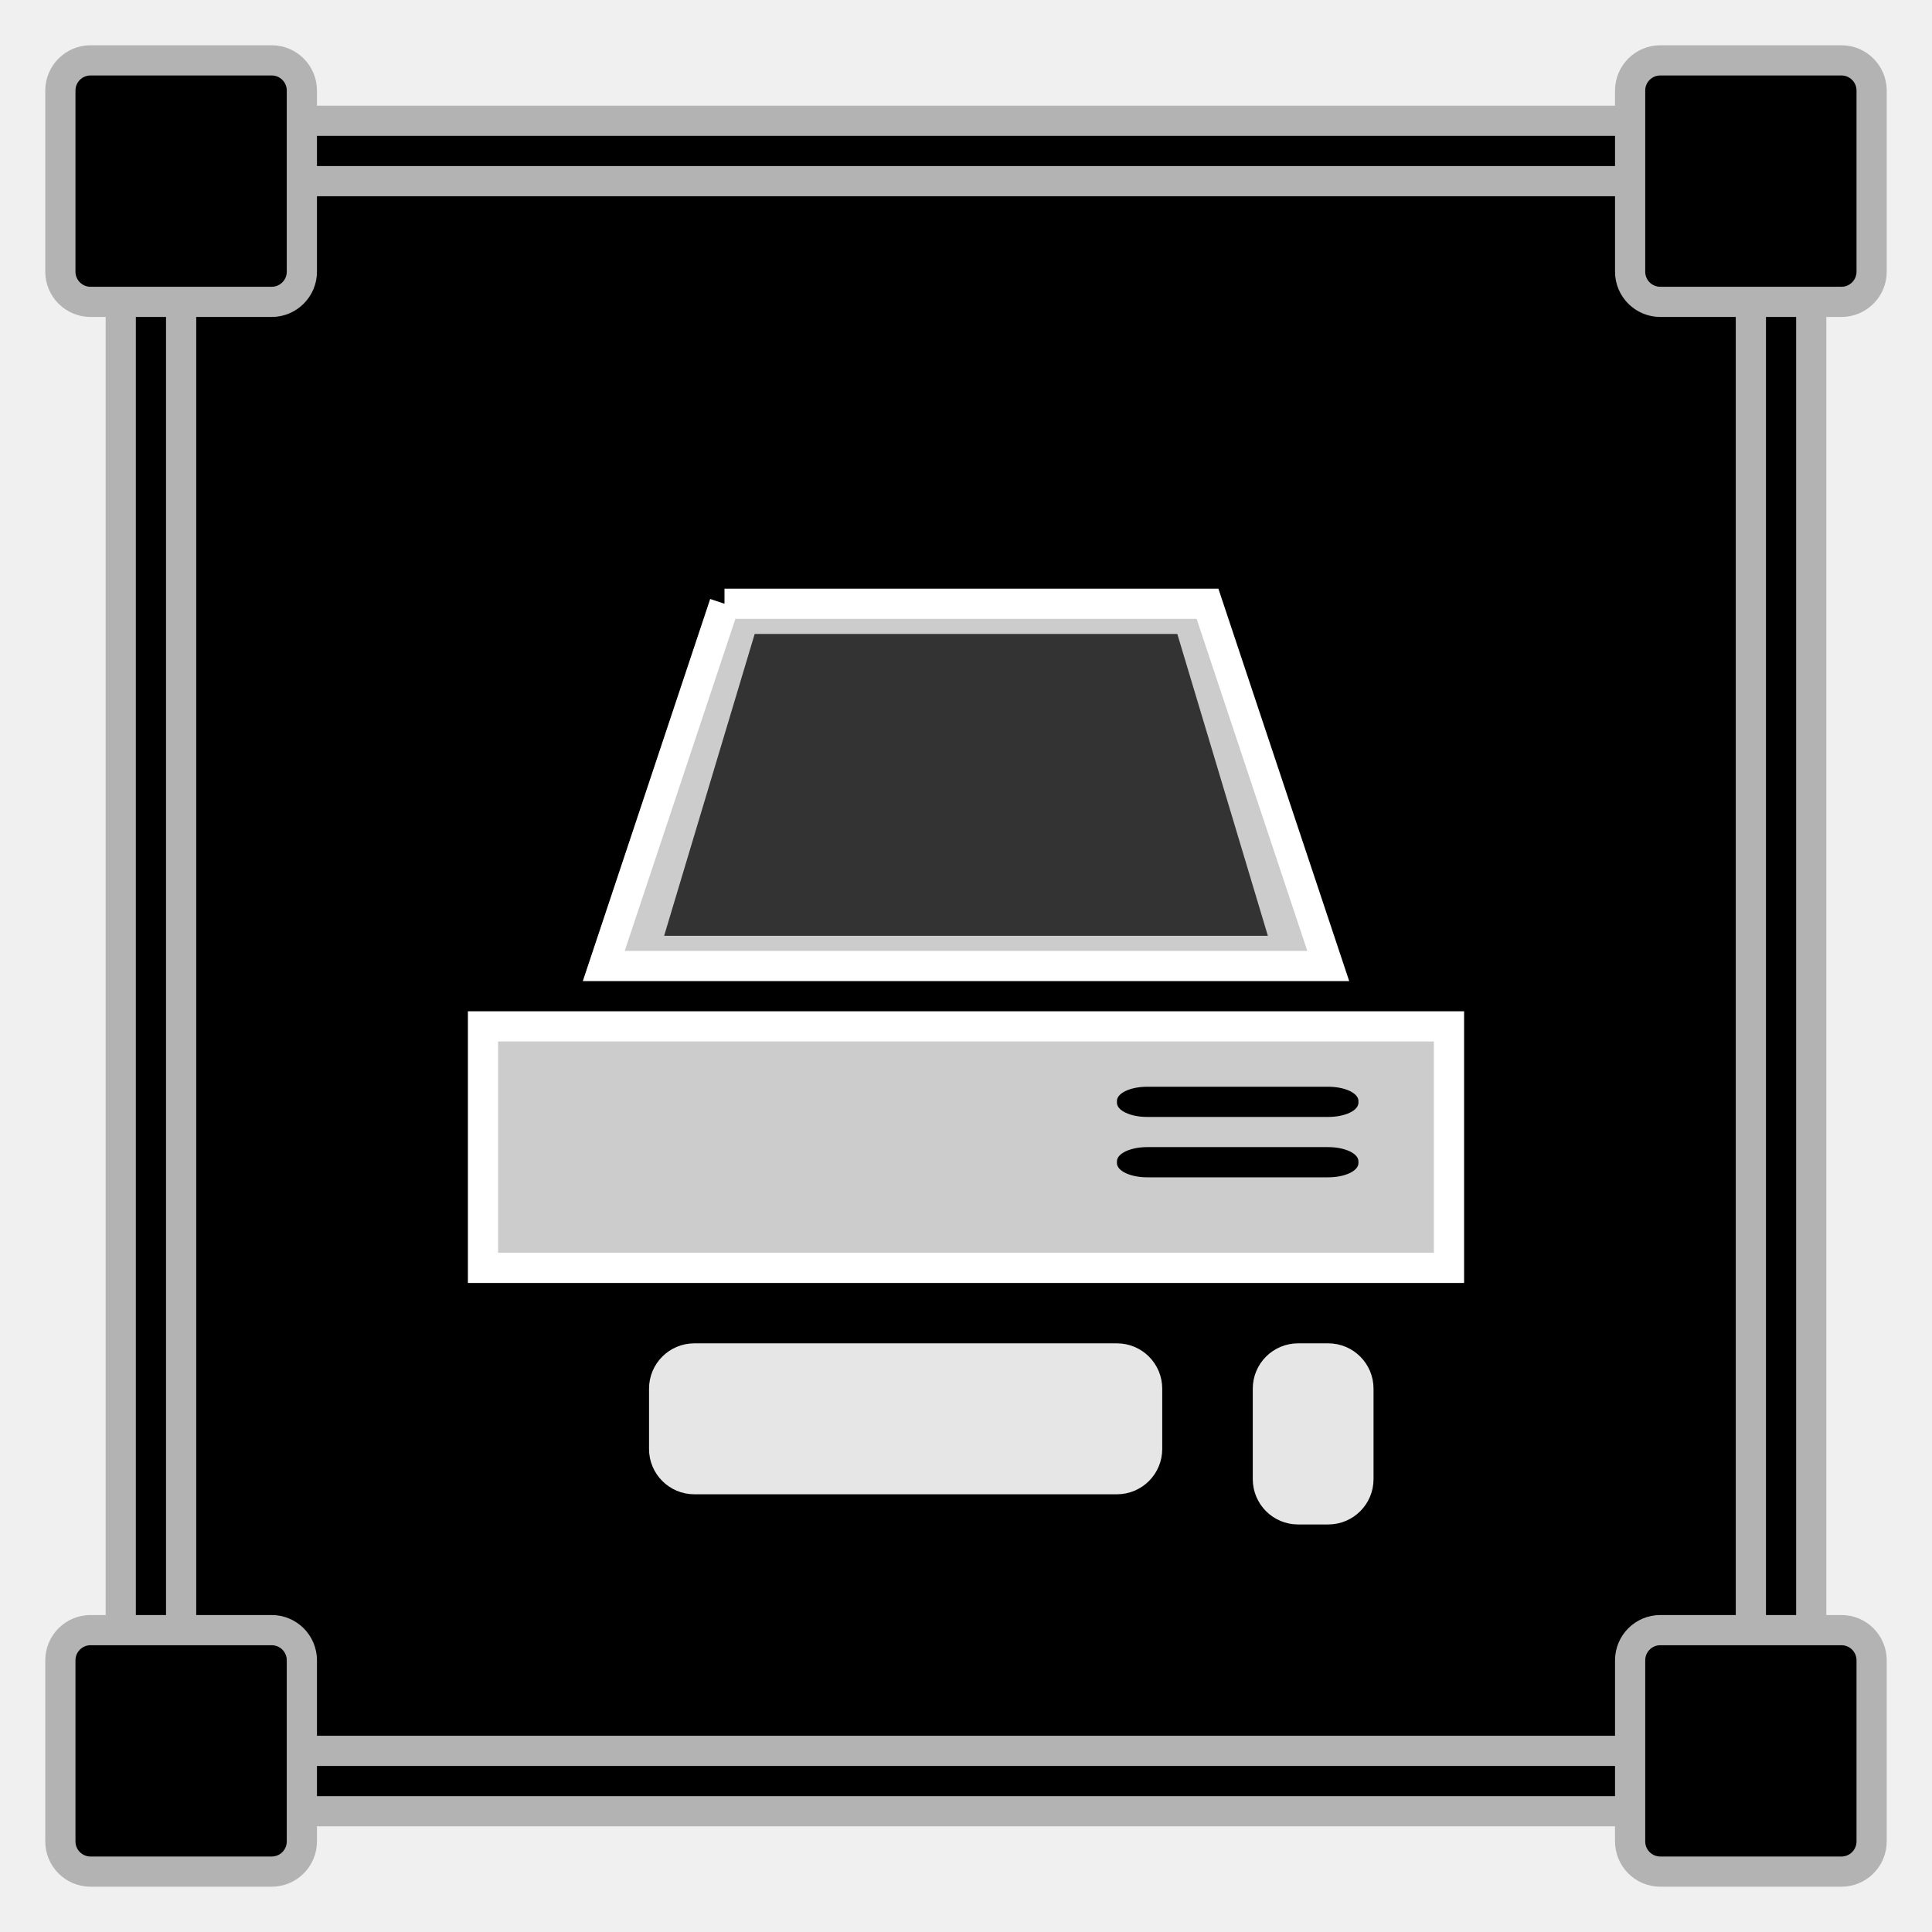
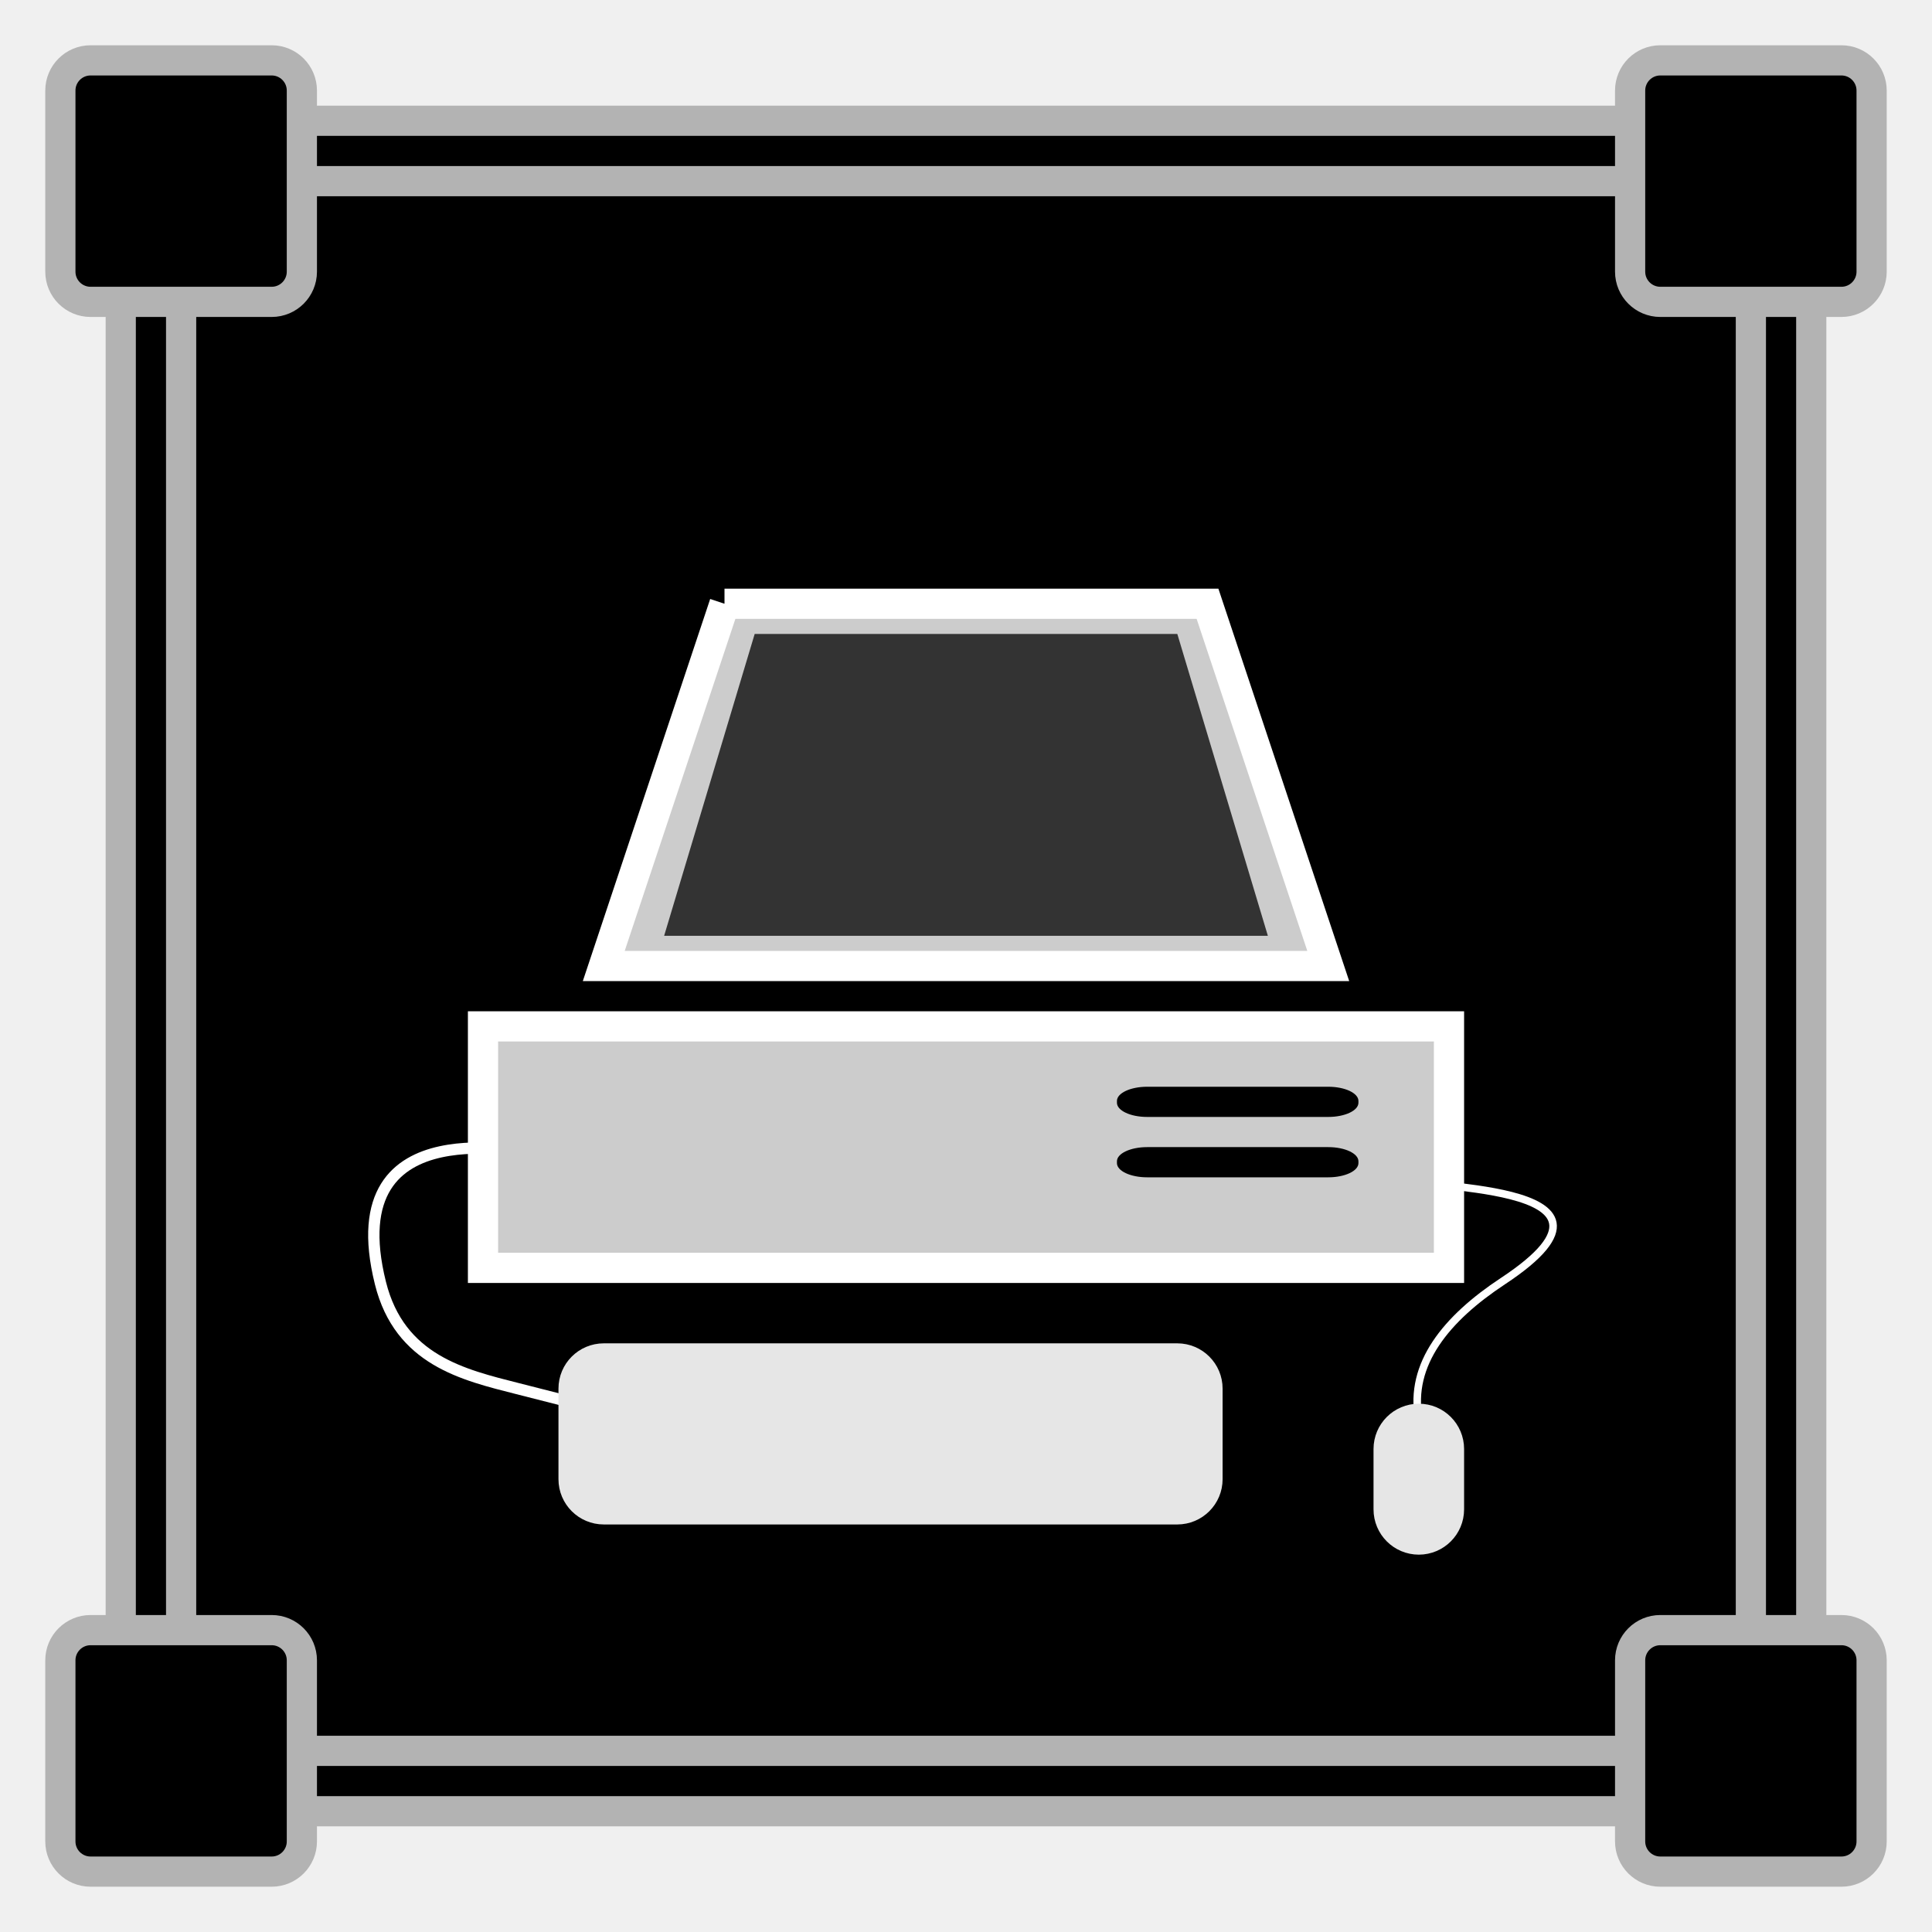
<svg xmlns="http://www.w3.org/2000/svg" width="512" height="512" viewBox="0 0 135.467 135.467" version="1.1" id="svg8">
  <defs id="defs2">
    <marker style="overflow:visible;" id="Arrow1Mend" refX="0.0" refY="0.0" orient="auto">
      <path transform="scale(0.4) rotate(180) translate(10,0)" style="fill-rule:evenodd;stroke:#ffffff;stroke-width:1pt;stroke-opacity:1;fill:#ffffff;fill-opacity:1" d="M 0.0,0.0 L 5.0,-5.0 L -12.5,0.0 L 5.0,5.0 L 0.0,0.0 z " id="path868" />
    </marker>
    <marker style="overflow:visible;" id="marker1227" refX="0.0" refY="0.0" orient="auto">
      <path transform="scale(0.8) rotate(180) translate(12.5,0)" style="fill-rule:evenodd;stroke:#ffffff;stroke-width:1pt;stroke-opacity:1;fill:#ffffff;fill-opacity:1" d="M 0.0,0.0 L 5.0,-5.0 L -12.5,0.0 L 5.0,5.0 L 0.0,0.0 z " id="path1225" />
    </marker>
    <marker style="overflow:visible;" id="Arrow1Lend" refX="0.0" refY="0.0" orient="auto">
      <path transform="scale(0.8) rotate(180) translate(12.5,0)" style="fill-rule:evenodd;stroke:#ffffff;stroke-width:1pt;stroke-opacity:1;fill:#ffffff;fill-opacity:1" d="M 0.0,0.0 L 5.0,-5.0 L -12.5,0.0 L 5.0,5.0 L 0.0,0.0 z " id="path862" />
    </marker>
  </defs>
  <g id="layer2">
    <rect style="opacity:0.997;fill:#000000;stroke:#b3b3b3;stroke-width:2.117;stroke-miterlimit:4;stroke-dasharray:none;stroke-opacity:1;stop-color:#000000" id="rect957" width="118.533" height="118.533" x="8.467" y="8.467" rx="8.467" ry="8.467" />
    <rect style="opacity:0.997;fill:#000000;stroke:#b3b3b3;stroke-width:2.117;stroke-miterlimit:4;stroke-dasharray:none;stroke-opacity:1;stop-color:#000000" id="rect1598" width="110.067" height="110.067" x="12.7" y="12.7" rx="2.117" ry="2.117" />
    <rect style="opacity:0.997;fill:#000000;stroke:#b3b3b3;stroke-width:2.117;stroke-miterlimit:4;stroke-dasharray:none;stroke-opacity:1;stop-color:#000000" id="rect1295" width="16.933" height="16.933" x="4.233" y="4.233" rx="2.117" ry="2.117" />
    <rect style="opacity:0.997;fill:#000000;stroke:#b3b3b3;stroke-width:2.117;stroke-miterlimit:4;stroke-dasharray:none;stroke-opacity:1;stop-color:#000000" id="rect1295-0" width="16.933" height="16.933" x="114.3" y="4.233" rx="2.117" ry="2.117" />
    <rect style="opacity:0.997;fill:#000000;stroke:#b3b3b3;stroke-width:2.117;stroke-miterlimit:4;stroke-dasharray:none;stroke-opacity:1;stop-color:#000000" id="rect1295-6" width="16.933" height="16.933" x="4.233" y="114.3" rx="2.117" ry="2.117" />
    <rect style="opacity:0.997;fill:#000000;stroke:#b3b3b3;stroke-width:2.117;stroke-miterlimit:4;stroke-dasharray:none;stroke-opacity:1;stop-color:#000000" id="rect1295-2" width="16.933" height="16.933" x="114.3" y="114.3" rx="2.117" ry="2.117" />
  </g>
  <g id="layer1">
    <path style="opacity:0.997;fill:#cccccc;stroke:#ffffff;stroke-width:2.117;stroke-miterlimit:4;stroke-dasharray:none;stroke-opacity:1;stop-color:#000000" d="m 50.8,42.333 h 33.867 l 8.467,25.4 h -50.8 l 8.467,-25.4 z" id="path2954" />
+     <path style="fill:none;stroke:#ffffff;stroke-width:0.529;stroke-linecap:butt;stroke-linejoin:miter;stroke-opacity:1;stroke-miterlimit:4;stroke-dasharray:none" d="m 99.483,99.483 c 0,0 2.969,16.263 0,0 -0.701,-3.84 1.931,-7.035 5.892,-9.649 11.041,-7.284 -7.53,-6.285 -5.892,-7.284" id="path894" />
+     <path style="fill:none;stroke:#ffffff;stroke-width:0.794;stroke-linecap:butt;stroke-linejoin:miter;stroke-opacity:1;stroke-miterlimit:4;stroke-dasharray:none" d="m 36.292,97.367 c 0,0 16.625,4.233 0,0 -3.783,-0.963 -8.267,-1.984 -9.617,-7.4 -3.199,-12.835 11.254,-8.534 9.617,-9.533" id="path894-3" />
    <path style="opacity:0.997;fill:#cccccc;stroke:#ffffff;stroke-width:2.117;stroke-miterlimit:4;stroke-dasharray:none;stroke-opacity:1;stop-color:#000000" d="M 33.867,71.967 H 101.6 V 88.9 H 33.867 Z" id="path2956" />
    <path style="opacity:0.997;fill:#333333;stroke:none;stroke-width:2.117;stroke-miterlimit:4;stroke-dasharray:none;stroke-opacity:1;stop-color:#000000" d="m 52.917,44.45 h 29.633 l 6.35,21.167 H 46.567 l 6.35,-21.167" id="path2958" />
-     <rect style="opacity:0.997;fill:#e6e6e6;stroke:#e6e6e6;stroke-width:2.117;stroke-miterlimit:4;stroke-dasharray:none;stroke-opacity:1;stop-color:#000000" id="rect3554" width="33.867" height="8.467" x="46.567" y="95.25" rx="2.117" ry="2.117" />
-     <rect style="opacity:0.997;fill:#e6e6e6;stroke:#e6e6e6;stroke-width:2.117;stroke-miterlimit:4;stroke-dasharray:none;stroke-opacity:1;stop-color:#000000" id="rect3600" width="6.35" height="10.583" x="88.9" y="95.25" rx="2.117" ry="2.117" />
+     <rect style="opacity:0.997;fill:#e6e6e6;stroke:#e6e6e6;stroke-width:2.117;stroke-miterlimit:4;stroke-dasharray:none;stroke-opacity:1;stop-color:#000000" id="rect3554" width="44.45" height="10.583" x="40.217" y="95.25" rx="2.117" ry="2.117" />
+     <rect style="opacity:0.997;fill:#e6e6e6;stroke:#e6e6e6;stroke-width:2.117;stroke-miterlimit:4;stroke-dasharray:none;stroke-opacity:1;stop-color:#000000" id="rect3600" width="4.233" height="8.467" x="97.367" y="99.483" rx="2.117" ry="2.117" />
    <rect style="opacity:0.997;fill:#000000;stroke:none;stroke-width:2.117;stroke-miterlimit:4;stroke-dasharray:none;stroke-opacity:1;stop-color:#000000" id="rect3704" width="16.933" height="2.117" x="78.317" y="76.2" rx="2.117" ry="0.995" />
    <rect style="opacity:0.997;fill:#000000;stroke:none;stroke-width:2.117;stroke-miterlimit:4;stroke-dasharray:none;stroke-opacity:1;stop-color:#000000" id="rect3750" width="16.933" height="2.117" x="78.317" y="80.433" rx="2.117" ry="0.995" />
  </g>
</svg>
